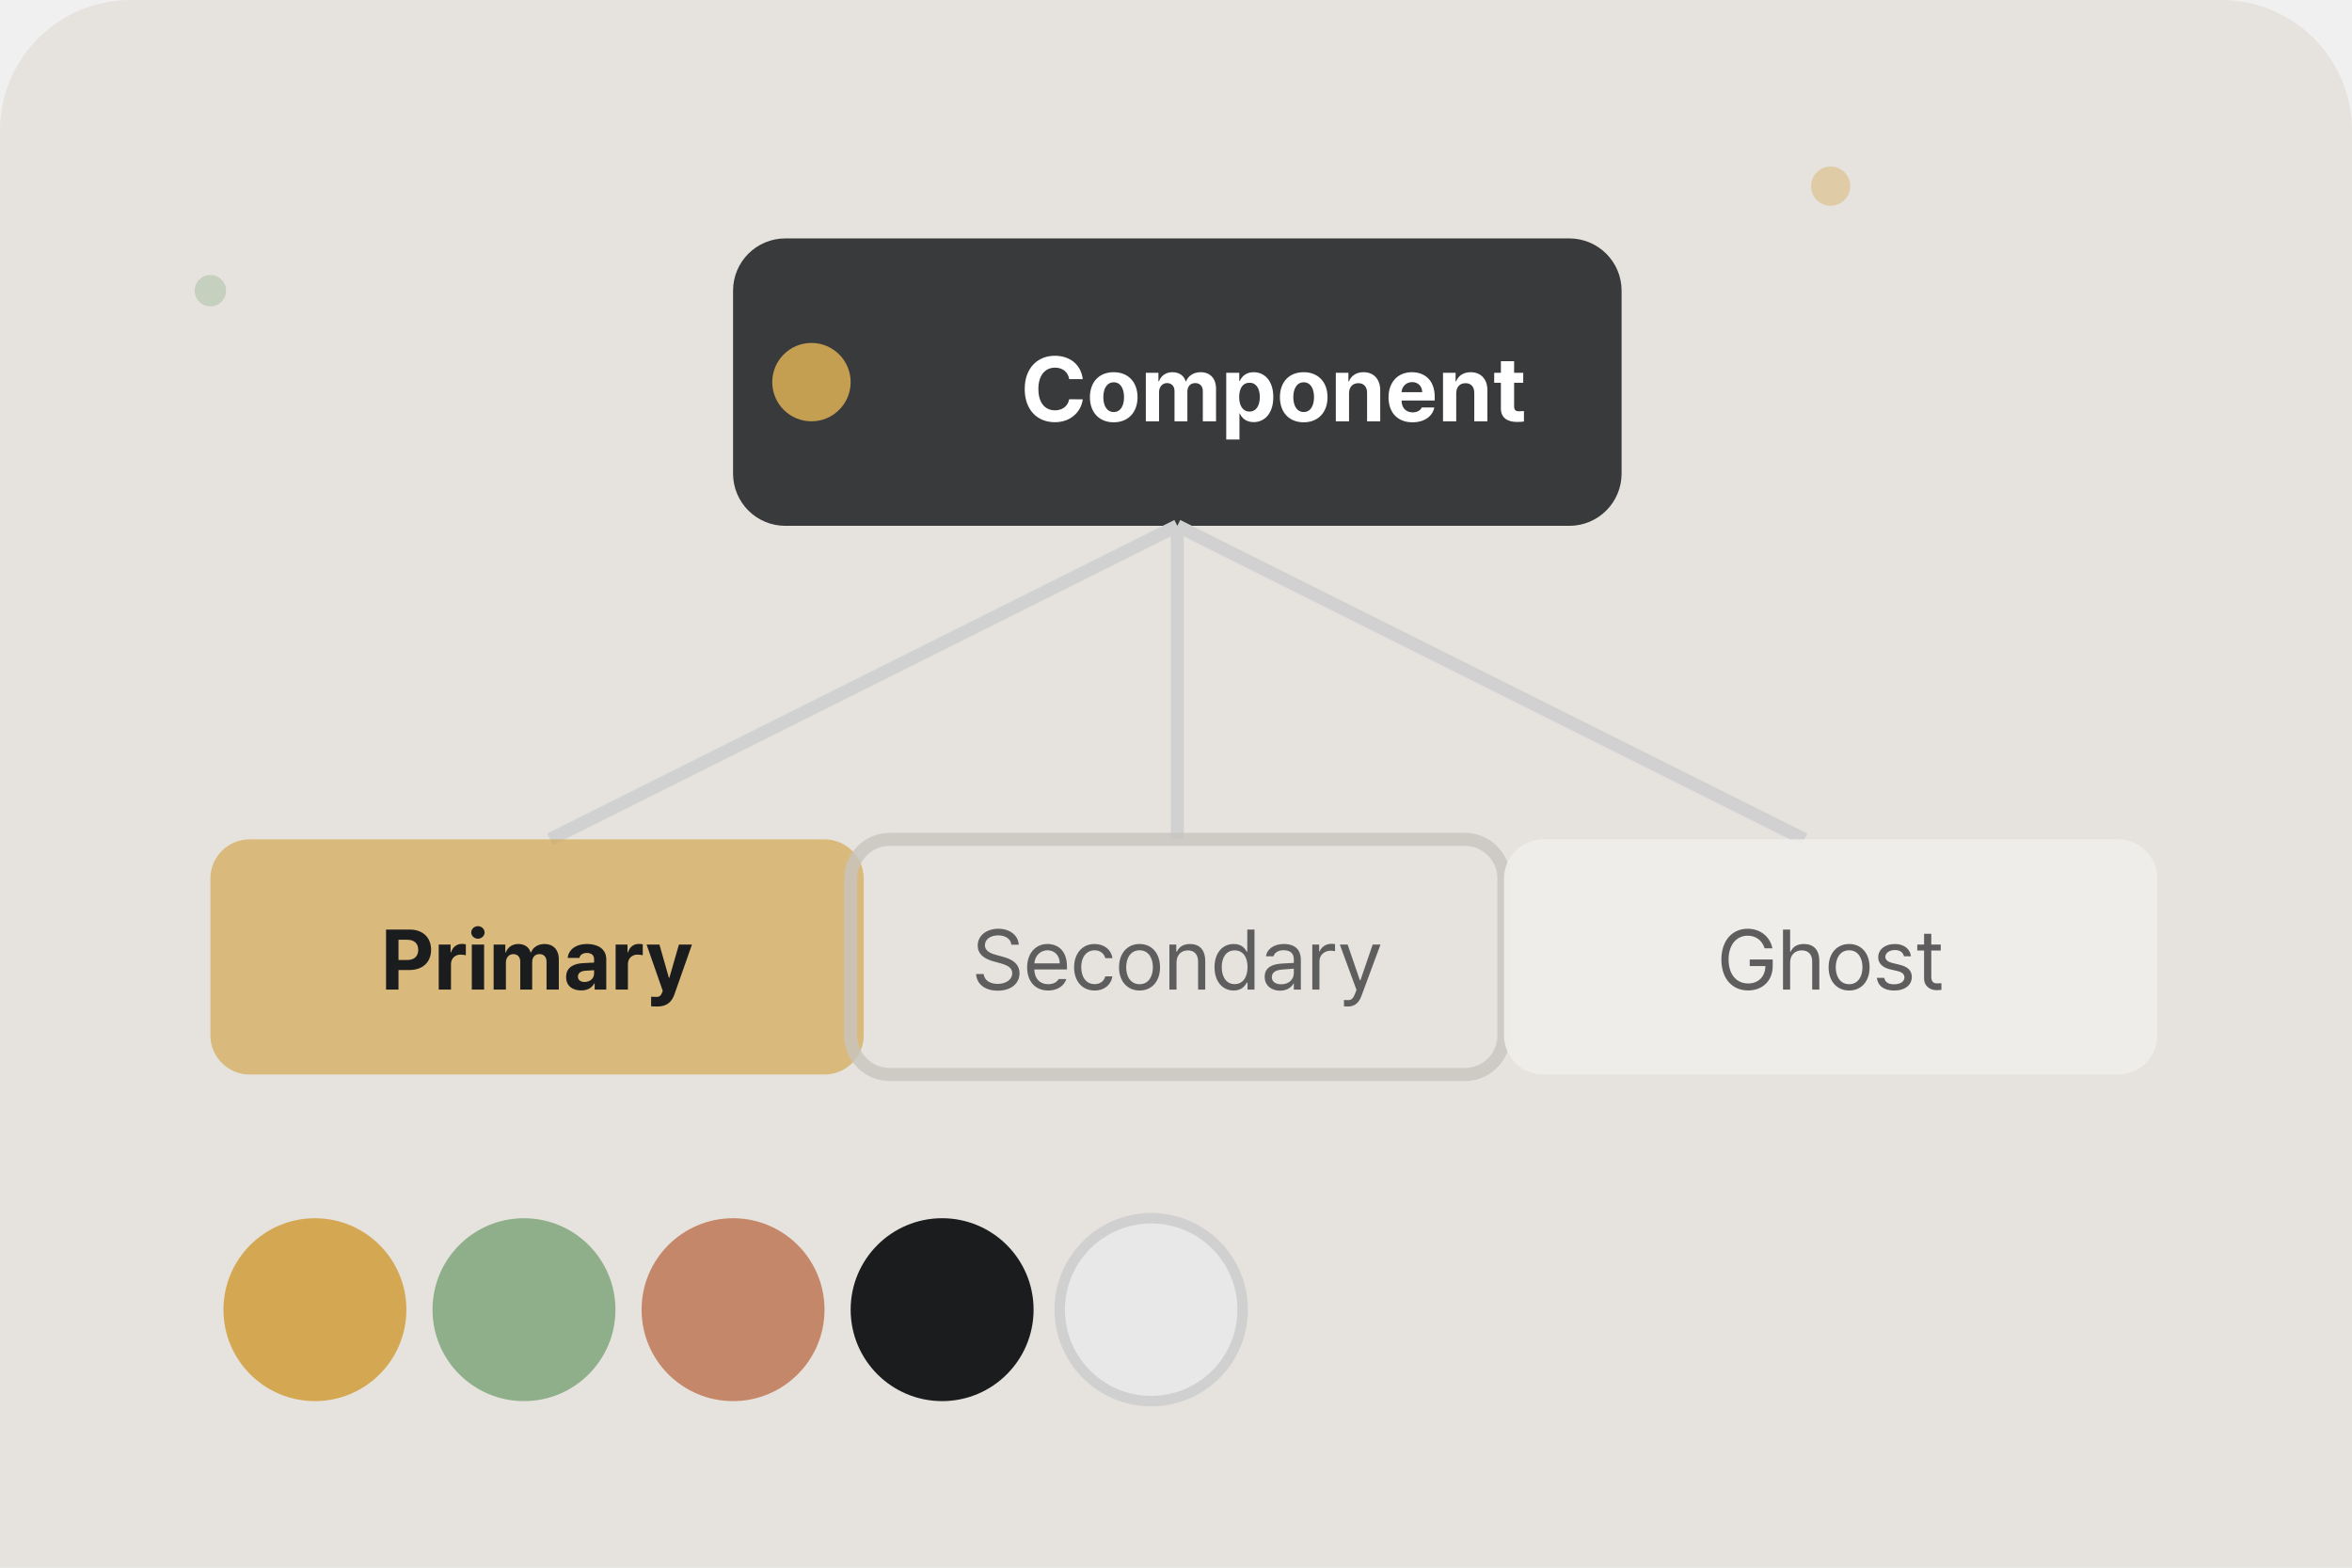
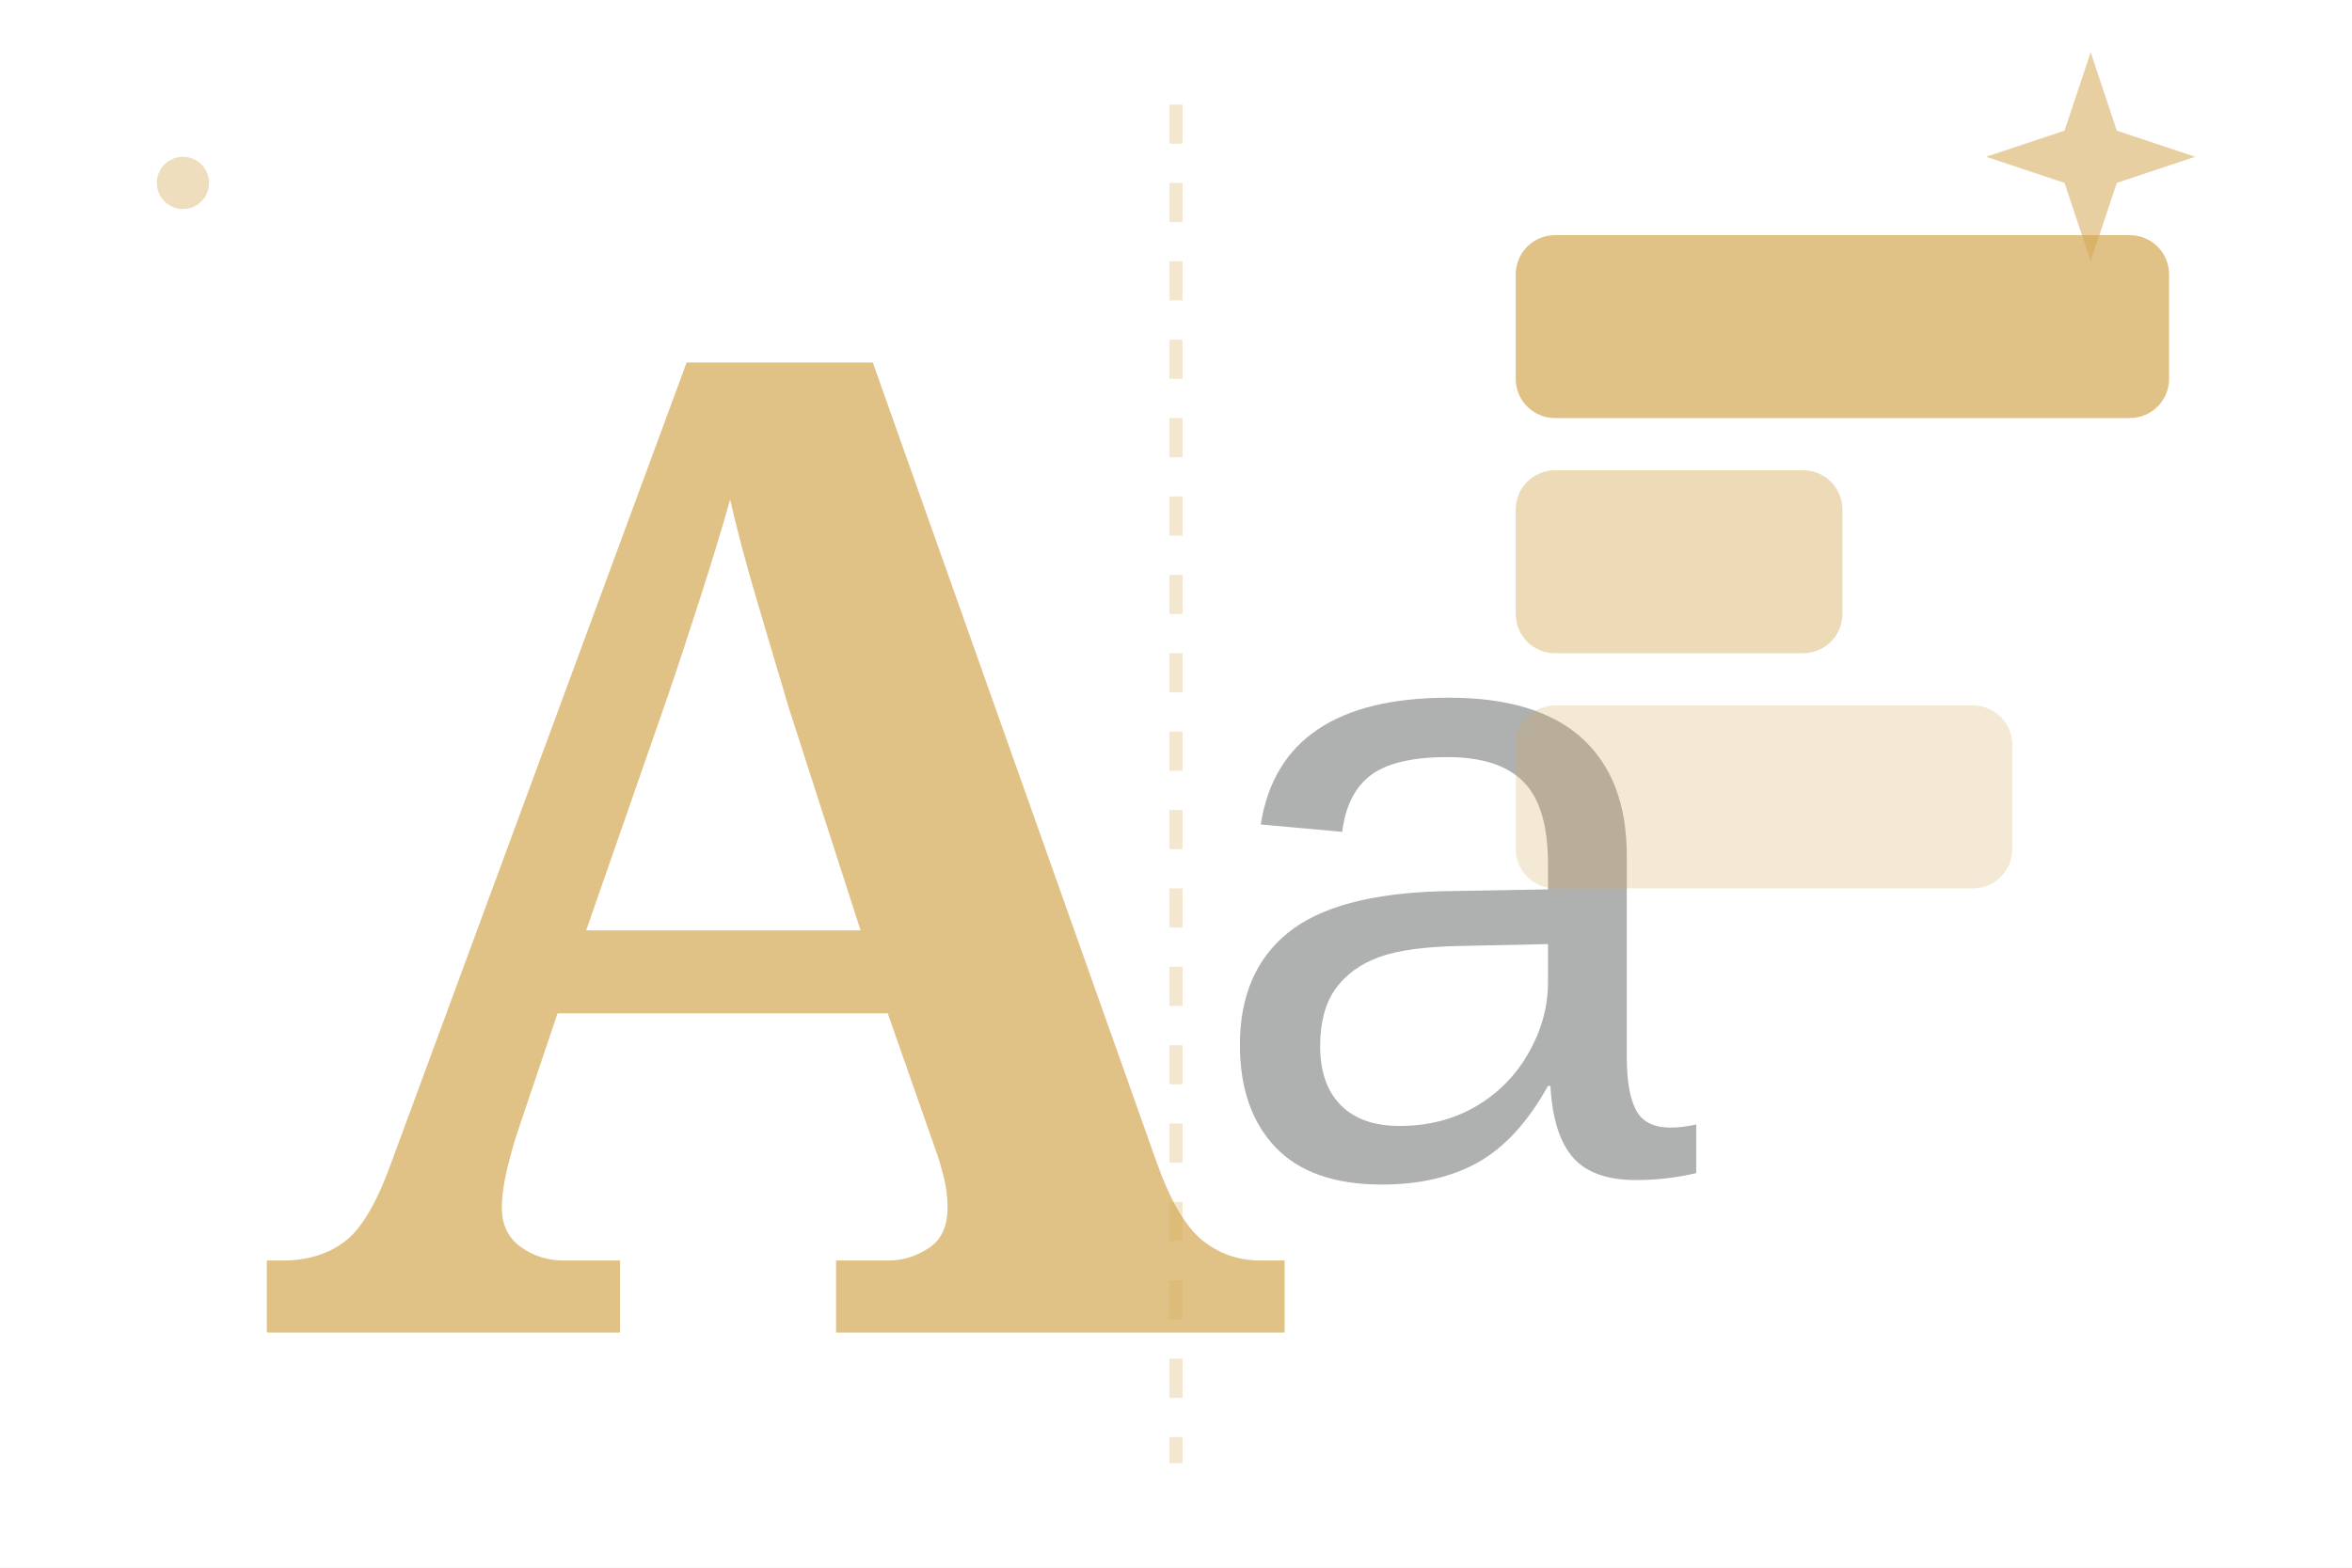
- <svg xmlns="http://www.w3.org/2000/svg" width="180" height="120" viewBox="0 0 180 120" fill="none">
-   <path d="M0 10C0 4.477 4.477 0 10 0H170C175.523 0 180 4.477 180 10V120H0V10Z" fill="#E6E3DE" />
-   <path opacity="0.85" d="M120.101 18.25H60.101C57.891 18.25 56.101 20.041 56.101 22.25V36.25C56.101 38.459 57.891 40.25 60.101 40.25H120.101C122.31 40.25 124.101 38.459 124.101 36.25V22.25C124.101 20.041 122.31 18.25 120.101 18.25Z" fill="#1A1C1E" />
-   <path opacity="0.9" d="M62.101 32.25C63.757 32.25 65.101 30.907 65.101 29.25C65.101 27.593 63.757 26.25 62.101 26.25C60.444 26.25 59.101 27.593 59.101 29.25C59.101 30.907 60.444 32.25 62.101 32.25Z" fill="#D4A853" />
-   <path d="M81.826 29.023C81.744 28.477 81.32 28.142 80.746 28.142C79.974 28.142 79.468 28.736 79.468 29.775C79.468 30.842 79.981 31.409 80.739 31.409C81.307 31.409 81.724 31.095 81.826 30.561L82.865 30.568C82.749 31.484 81.983 32.318 80.726 32.318C79.399 32.318 78.422 31.389 78.422 29.775C78.422 28.162 79.42 27.232 80.726 27.232C81.867 27.232 82.728 27.889 82.865 29.023H81.826ZM85.231 32.325C84.109 32.325 83.412 31.553 83.412 30.404C83.412 29.256 84.109 28.49 85.231 28.49C86.352 28.49 87.056 29.256 87.056 30.404C87.056 31.553 86.352 32.325 85.231 32.325ZM85.237 31.539C85.757 31.539 86.023 31.054 86.023 30.404C86.023 29.748 85.757 29.263 85.237 29.263C84.711 29.263 84.438 29.748 84.438 30.404C84.438 31.054 84.711 31.539 85.237 31.539ZM87.691 32.25V28.538H88.655V29.188H88.696C88.853 28.757 89.23 28.49 89.728 28.49C90.241 28.49 90.617 28.757 90.74 29.188H90.774C90.932 28.764 91.349 28.49 91.895 28.49C92.586 28.49 93.064 28.948 93.064 29.755V32.25H92.053V29.953C92.053 29.529 91.807 29.324 91.472 29.324C91.089 29.324 90.87 29.591 90.87 29.98V32.25H89.886V29.926C89.886 29.557 89.653 29.324 89.311 29.324C88.97 29.324 88.703 29.598 88.703 30.021V32.25H87.691ZM93.844 33.645V28.538H94.842V29.16H94.883C95.019 28.859 95.32 28.49 95.942 28.49C96.763 28.49 97.446 29.126 97.446 30.398C97.446 31.635 96.79 32.312 95.942 32.312C95.334 32.312 95.026 31.963 94.883 31.655H94.856V33.645H93.844ZM94.835 30.391C94.835 31.061 95.122 31.505 95.621 31.505C96.141 31.505 96.414 31.047 96.414 30.391C96.414 29.741 96.141 29.297 95.621 29.297C95.115 29.297 94.835 29.721 94.835 30.391ZM99.77 32.325C98.649 32.325 97.952 31.553 97.952 30.404C97.952 29.256 98.649 28.49 99.77 28.49C100.892 28.49 101.596 29.256 101.596 30.404C101.596 31.553 100.892 32.325 99.77 32.325ZM99.777 31.539C100.297 31.539 100.563 31.054 100.563 30.404C100.563 29.748 100.297 29.263 99.777 29.263C99.251 29.263 98.978 29.748 98.978 30.404C98.978 31.054 99.251 31.539 99.777 31.539ZM103.243 30.104V32.25H102.231V28.538H103.195V29.188H103.236C103.407 28.757 103.804 28.49 104.351 28.49C105.123 28.49 105.636 29.017 105.629 29.885V32.25H104.624V30.062C104.624 29.605 104.371 29.331 103.954 29.331C103.53 29.331 103.243 29.611 103.243 30.104ZM108.097 32.325C106.962 32.325 106.265 31.587 106.265 30.411C106.265 29.263 106.969 28.49 108.056 28.49C109.033 28.49 109.799 29.105 109.799 30.37V30.657H107.263C107.263 31.218 107.598 31.566 108.117 31.566C108.459 31.566 108.705 31.416 108.808 31.19H109.771C109.628 31.874 109.013 32.325 108.097 32.325ZM107.263 30.021H108.842C108.842 29.57 108.527 29.249 108.076 29.249C107.611 29.249 107.28 29.594 107.263 30.021ZM111.446 30.104V32.25H110.435V28.538H111.398V29.188H111.439C111.61 28.757 112.007 28.49 112.554 28.49C113.326 28.49 113.839 29.017 113.832 29.885V32.25H112.827V30.062C112.827 29.605 112.574 29.331 112.157 29.331C111.733 29.331 111.446 29.611 111.446 30.104ZM116.573 28.538V29.297H115.876V31.108C115.876 31.402 116.02 31.477 116.225 31.484C116.327 31.484 116.505 31.477 116.628 31.464V32.264C116.519 32.284 116.341 32.298 116.088 32.298C115.356 32.298 114.857 31.97 114.864 31.252V29.297H114.352V28.538H114.864V27.649H115.876V28.538H116.573Z" fill="white" />
-   <path d="M90.101 40.25L42.101 64.25" stroke="#D1D1D1" />
-   <path d="M90.101 40.25V64.25" stroke="#D1D1D1" />
-   <path d="M90.101 40.25L138.101 64.25" stroke="#D1D1D1" />
-   <path opacity="0.7" d="M63.101 64.25H19.101C17.444 64.25 16.101 65.593 16.101 67.25V79.25C16.101 80.907 17.444 82.25 19.101 82.25H63.101C64.757 82.25 66.101 80.907 66.101 79.25V67.25C66.101 65.593 64.757 64.25 63.101 64.25Z" fill="#D4A853" />
-   <path d="M29.545 75.75V71.154H31.347C32.395 71.154 32.992 71.795 32.992 72.703C32.992 73.624 32.382 74.252 31.322 74.252H30.497V75.75H29.545ZM30.497 73.484H31.17C31.735 73.484 32.008 73.166 32.008 72.703C32.008 72.246 31.735 71.935 31.17 71.935H30.497V73.484ZM33.575 75.75V72.303H34.483V72.9H34.521C34.648 72.475 34.966 72.252 35.353 72.252C35.448 72.252 35.569 72.265 35.651 72.284V73.122C35.562 73.097 35.385 73.071 35.251 73.071C34.826 73.071 34.515 73.37 34.515 73.789V75.75H33.575ZM36.108 75.75V72.303H37.048V75.75H36.108ZM36.578 71.853C36.292 71.853 36.064 71.637 36.064 71.376C36.064 71.11 36.292 70.894 36.578 70.894C36.857 70.894 37.086 71.11 37.086 71.376C37.086 71.637 36.857 71.853 36.578 71.853ZM37.778 75.75V72.303H38.673V72.906H38.711C38.857 72.506 39.206 72.259 39.669 72.259C40.145 72.259 40.494 72.506 40.609 72.906H40.64C40.786 72.513 41.174 72.259 41.681 72.259C42.322 72.259 42.767 72.684 42.767 73.433V75.75H41.827V73.617C41.827 73.224 41.599 73.033 41.288 73.033C40.932 73.033 40.729 73.281 40.729 73.643V75.75H39.815V73.592C39.815 73.249 39.599 73.033 39.282 73.033C38.965 73.033 38.717 73.287 38.717 73.681V75.75H37.778ZM43.325 74.785C43.325 74.017 43.947 73.763 44.608 73.725C44.855 73.709 45.319 73.687 45.465 73.681V73.401C45.458 73.116 45.261 72.944 44.912 72.944C44.595 72.944 44.392 73.09 44.341 73.325H43.446C43.503 72.728 44.024 72.259 44.938 72.259C45.687 72.259 46.398 72.595 46.398 73.427V75.75H45.509V75.274H45.484C45.312 75.591 44.989 75.814 44.474 75.814C43.814 75.814 43.325 75.471 43.325 74.785ZM44.227 74.76C44.227 75.026 44.443 75.166 44.741 75.166C45.166 75.166 45.471 74.88 45.465 74.519V74.265C45.322 74.271 44.922 74.293 44.76 74.309C44.436 74.341 44.227 74.493 44.227 74.76ZM47.115 75.75V72.303H48.023V72.9H48.061C48.188 72.475 48.505 72.252 48.892 72.252C48.987 72.252 49.108 72.265 49.191 72.284V73.122C49.102 73.097 48.924 73.071 48.791 73.071C48.365 73.071 48.054 73.37 48.054 73.789V75.75H47.115ZM50.308 77.045C50.124 77.045 49.952 77.039 49.832 77.026V76.296C49.952 76.302 50.092 76.309 50.213 76.309C50.397 76.309 50.549 76.29 50.663 75.991L50.721 75.845L49.483 72.303H50.467L51.19 74.842H51.228L51.958 72.303H52.955L51.609 76.131C51.412 76.683 51.038 77.045 50.308 77.045Z" fill="#1A1C1E" />
-   <path opacity="0.8" d="M112.101 64.25H68.101C66.444 64.25 65.101 65.593 65.101 67.25V79.25C65.101 80.907 66.444 82.25 68.101 82.25H112.101C113.757 82.25 115.101 80.907 115.101 79.25V67.25C115.101 65.593 113.757 64.25 112.101 64.25Z" stroke="#C8C4BE" />
-   <path d="M77.402 72.31C77.351 71.859 76.939 71.599 76.386 71.599C75.777 71.599 75.377 71.916 75.377 72.354C75.377 72.836 75.917 73.014 76.266 73.103L76.723 73.23C77.218 73.357 78.024 73.643 78.024 74.499C78.024 75.249 77.421 75.832 76.355 75.832C75.365 75.832 74.749 75.318 74.698 74.557H75.282C75.333 75.071 75.809 75.312 76.355 75.312C76.99 75.312 77.466 74.988 77.466 74.487C77.466 74.043 77.04 73.871 76.558 73.731L75.993 73.579C75.269 73.37 74.825 73.001 74.825 72.379C74.825 71.605 75.517 71.091 76.406 71.091C77.294 71.091 77.935 71.611 77.961 72.31H77.402ZM80.221 75.82C79.224 75.82 78.608 75.115 78.608 74.055C78.608 72.995 79.23 72.259 80.17 72.259C80.893 72.259 81.655 72.703 81.655 73.979V74.207H79.154C79.179 74.938 79.605 75.337 80.221 75.337C80.633 75.337 80.893 75.16 81.02 74.944H81.604C81.439 75.464 80.931 75.82 80.221 75.82ZM79.16 73.744H81.103C81.103 73.166 80.735 72.741 80.17 72.741C79.573 72.741 79.192 73.211 79.16 73.744ZM83.775 75.82C82.798 75.82 82.201 75.077 82.201 74.043C82.201 72.995 82.823 72.259 83.763 72.259C84.499 72.259 85.045 72.69 85.133 73.344H84.588C84.511 73.027 84.232 72.741 83.775 72.741C83.159 72.741 82.747 73.249 82.747 74.023C82.747 74.823 83.147 75.331 83.775 75.331C84.181 75.331 84.492 75.115 84.588 74.734H85.133C85.045 75.35 84.543 75.82 83.775 75.82ZM87.216 75.82C86.276 75.82 85.641 75.115 85.641 74.043C85.641 72.97 86.276 72.259 87.216 72.259C88.149 72.259 88.777 72.97 88.777 74.043C88.777 75.115 88.149 75.82 87.216 75.82ZM87.216 75.337C87.907 75.337 88.231 74.728 88.231 74.043C88.231 73.357 87.907 72.741 87.216 72.741C86.511 72.741 86.187 73.357 86.187 74.043C86.187 74.728 86.511 75.337 87.216 75.337ZM90.04 73.681V75.75H89.494V72.303H90.021V72.843H90.066C90.231 72.494 90.548 72.259 91.075 72.259C91.773 72.259 92.237 72.684 92.237 73.56V75.75H91.691V73.598C91.691 73.065 91.399 72.748 90.91 72.748C90.408 72.748 90.04 73.084 90.04 73.681ZM94.414 75.82C93.557 75.82 92.948 75.128 92.948 74.036C92.948 72.944 93.557 72.259 94.42 72.259C95.087 72.259 95.302 72.665 95.417 72.849H95.455V71.154H96.007V75.75H95.474V75.223H95.417C95.296 75.414 95.074 75.82 94.414 75.82ZM94.49 75.331C95.118 75.331 95.474 74.798 95.474 74.023C95.474 73.262 95.131 72.748 94.49 72.748C93.83 72.748 93.5 73.306 93.5 74.023C93.5 74.76 93.836 75.331 94.49 75.331ZM96.788 74.772C96.788 73.979 97.486 73.801 98.083 73.757C98.302 73.741 98.86 73.712 99.016 73.706V73.427C99.016 72.989 98.756 72.735 98.235 72.735C97.797 72.735 97.537 72.938 97.461 73.198H96.889C96.959 72.646 97.499 72.259 98.26 72.259C98.711 72.259 99.555 72.392 99.555 73.478V75.75H99.016V75.28H98.99C98.876 75.515 98.559 75.832 97.962 75.832C97.308 75.832 96.788 75.445 96.788 74.772ZM97.334 74.798C97.334 75.16 97.638 75.344 98.057 75.344C98.673 75.344 99.016 74.931 99.016 74.499V74.15L98.146 74.214C97.651 74.246 97.334 74.423 97.334 74.798ZM100.431 75.75V72.303H100.958V72.83H100.996C101.123 72.481 101.479 72.246 101.885 72.246C101.968 72.246 102.107 72.252 102.171 72.259V72.811C102.133 72.798 101.98 72.773 101.841 72.773C101.345 72.773 100.977 73.116 100.977 73.579V75.75H100.431ZM103.161 77.045C103.04 77.045 102.926 77.039 102.856 77.032V76.543C102.913 76.55 103.04 76.556 103.123 76.556C103.345 76.556 103.529 76.537 103.713 76.036L103.815 75.775L102.539 72.303H103.135L104.075 75.039H104.113L105.052 72.303H105.649L104.189 76.245C103.986 76.785 103.65 77.045 103.161 77.045Z" fill="#5F5E5E" />
-   <path opacity="0.9" d="M162.101 64.25H118.101C116.444 64.25 115.101 65.593 115.101 67.25V79.25C115.101 80.907 116.444 82.25 118.101 82.25H162.101C163.757 82.25 165.101 80.907 165.101 79.25V67.25C165.101 65.593 163.757 64.25 162.101 64.25Z" fill="#F0EEEA" />
-   <path d="M135.051 72.589C134.854 71.999 134.404 71.624 133.75 71.624C132.937 71.624 132.29 72.265 132.29 73.452C132.29 74.639 132.937 75.28 133.788 75.28C134.565 75.28 135.095 74.76 135.108 73.947H133.908V73.446H135.667V73.941C135.667 75.084 134.88 75.814 133.788 75.814C132.563 75.814 131.738 74.906 131.738 73.452C131.738 71.999 132.569 71.091 133.75 71.091C134.721 71.091 135.47 71.7 135.641 72.589H135.051ZM137 73.681V75.75H136.454V71.154H137V72.843H137.044C137.203 72.487 137.514 72.259 138.06 72.259C138.764 72.259 139.234 72.678 139.234 73.56V75.75H138.688V73.598C138.688 73.059 138.39 72.748 137.895 72.748C137.381 72.748 137 73.084 137 73.681ZM141.519 75.82C140.58 75.82 139.945 75.115 139.945 74.043C139.945 72.97 140.58 72.259 141.519 72.259C142.452 72.259 143.081 72.97 143.081 74.043C143.081 75.115 142.452 75.82 141.519 75.82ZM141.519 75.337C142.211 75.337 142.535 74.728 142.535 74.043C142.535 73.357 142.211 72.741 141.519 72.741C140.815 72.741 140.491 73.357 140.491 74.043C140.491 74.728 140.815 75.337 141.519 75.337ZM145.715 73.198C145.639 72.913 145.423 72.722 145.017 72.722C144.592 72.722 144.287 72.951 144.287 73.243C144.287 73.471 144.471 73.63 144.877 73.725L145.391 73.852C146.007 73.998 146.312 74.303 146.312 74.785C146.312 75.382 145.823 75.82 144.96 75.82C144.185 75.82 143.722 75.477 143.633 74.849H144.204C144.268 75.185 144.515 75.344 144.947 75.344C145.436 75.344 145.747 75.141 145.747 74.817C145.747 74.576 145.575 74.411 145.182 74.322L144.661 74.201C144.058 74.061 143.741 73.731 143.741 73.274C143.741 72.684 144.255 72.259 145.017 72.259C145.728 72.259 146.178 72.64 146.248 73.198H145.715ZM148.527 72.303V72.76H147.803V74.76C147.803 75.204 148.019 75.274 148.254 75.274C148.356 75.274 148.495 75.268 148.578 75.261V75.769C148.495 75.782 148.356 75.794 148.197 75.794C147.74 75.794 147.251 75.509 147.251 74.899V72.76H146.731V72.303H147.251V71.478H147.803V72.303H148.527Z" fill="#5F5E5E" />
-   <path d="M24.101 107.25C27.967 107.25 31.101 104.116 31.101 100.25C31.101 96.384 27.967 93.25 24.101 93.25C20.235 93.25 17.101 96.384 17.101 100.25C17.101 104.116 20.235 107.25 24.101 107.25Z" fill="#D4A853" />
-   <path d="M40.101 107.25C43.967 107.25 47.101 104.116 47.101 100.25C47.101 96.384 43.967 93.25 40.101 93.25C36.235 93.25 33.101 96.384 33.101 100.25C33.101 104.116 36.235 107.25 40.101 107.25Z" fill="#8FAF8A" />
-   <path d="M56.101 107.25C59.967 107.25 63.101 104.116 63.101 100.25C63.101 96.384 59.967 93.25 56.101 93.25C52.235 93.25 49.101 96.384 49.101 100.25C49.101 104.116 52.235 107.25 56.101 107.25Z" fill="#C4876A" />
-   <path d="M72.101 107.25C75.967 107.25 79.101 104.116 79.101 100.25C79.101 96.384 75.967 93.25 72.101 93.25C68.235 93.25 65.101 96.384 65.101 100.25C65.101 104.116 68.235 107.25 72.101 107.25Z" fill="#1A1C1E" />
-   <path d="M88.101 107.25C91.967 107.25 95.101 104.116 95.101 100.25C95.101 96.384 91.967 93.25 88.101 93.25C84.235 93.25 81.101 96.384 81.101 100.25C81.101 104.116 84.235 107.25 88.101 107.25Z" fill="#E8E8E8" stroke="#D0D0D0" stroke-width="0.8" />
-   <path opacity="0.4" d="M140.101 15.75C140.929 15.75 141.601 15.078 141.601 14.25C141.601 13.422 140.929 12.75 140.101 12.75C139.272 12.75 138.601 13.422 138.601 14.25C138.601 15.078 139.272 15.75 140.101 15.75Z" fill="#D4A853" />
-   <path opacity="0.38" d="M16.1 23.45C16.763 23.45 17.3 22.913 17.3 22.25C17.3 21.587 16.763 21.05 16.1 21.05C15.438 21.05 14.9 21.587 14.9 22.25C14.9 22.913 15.438 23.45 16.1 23.45Z" fill="#8FAF8A" />
+ <svg xmlns="http://www.w3.org/2000/svg" width="180" height="120" viewBox="0 0 180 120">
+   <rect width="180" height="120" fill="#FFFFFF" />
+   <text x="20" y="102" font-family="Georgia,serif" font-size="104" font-weight="700" fill="#D4A853" opacity="0.70">A</text>
+   <text x="92" y="90" font-family="Arial,sans-serif" font-size="68" font-weight="300" fill="#1A1C1E" opacity="0.35">a</text>
+   <rect x="116" y="18" width="50" height="14" rx="3" fill="#D4A853" opacity="0.70" />
+   <rect x="116" y="36" width="25" height="14" rx="3" fill="#D4A853" opacity="0.42" />
+   <rect x="116" y="54" width="38" height="14" rx="3" fill="#D4A853" opacity="0.25" />
+   <line x1="90" y1="8" x2="90" y2="112" stroke="#D4A853" stroke-width="1" stroke-dasharray="3,3" opacity="0.28" />
+   <path d="M158 10 L160 4 L162 10 L168 12 L162 14 L160 20 L158 14 L152 12 Z" fill="#D4A853" opacity="0.55" />
+   <circle cx="14" cy="14" r="2" fill="#D4A853" opacity="0.38" />
</svg>
